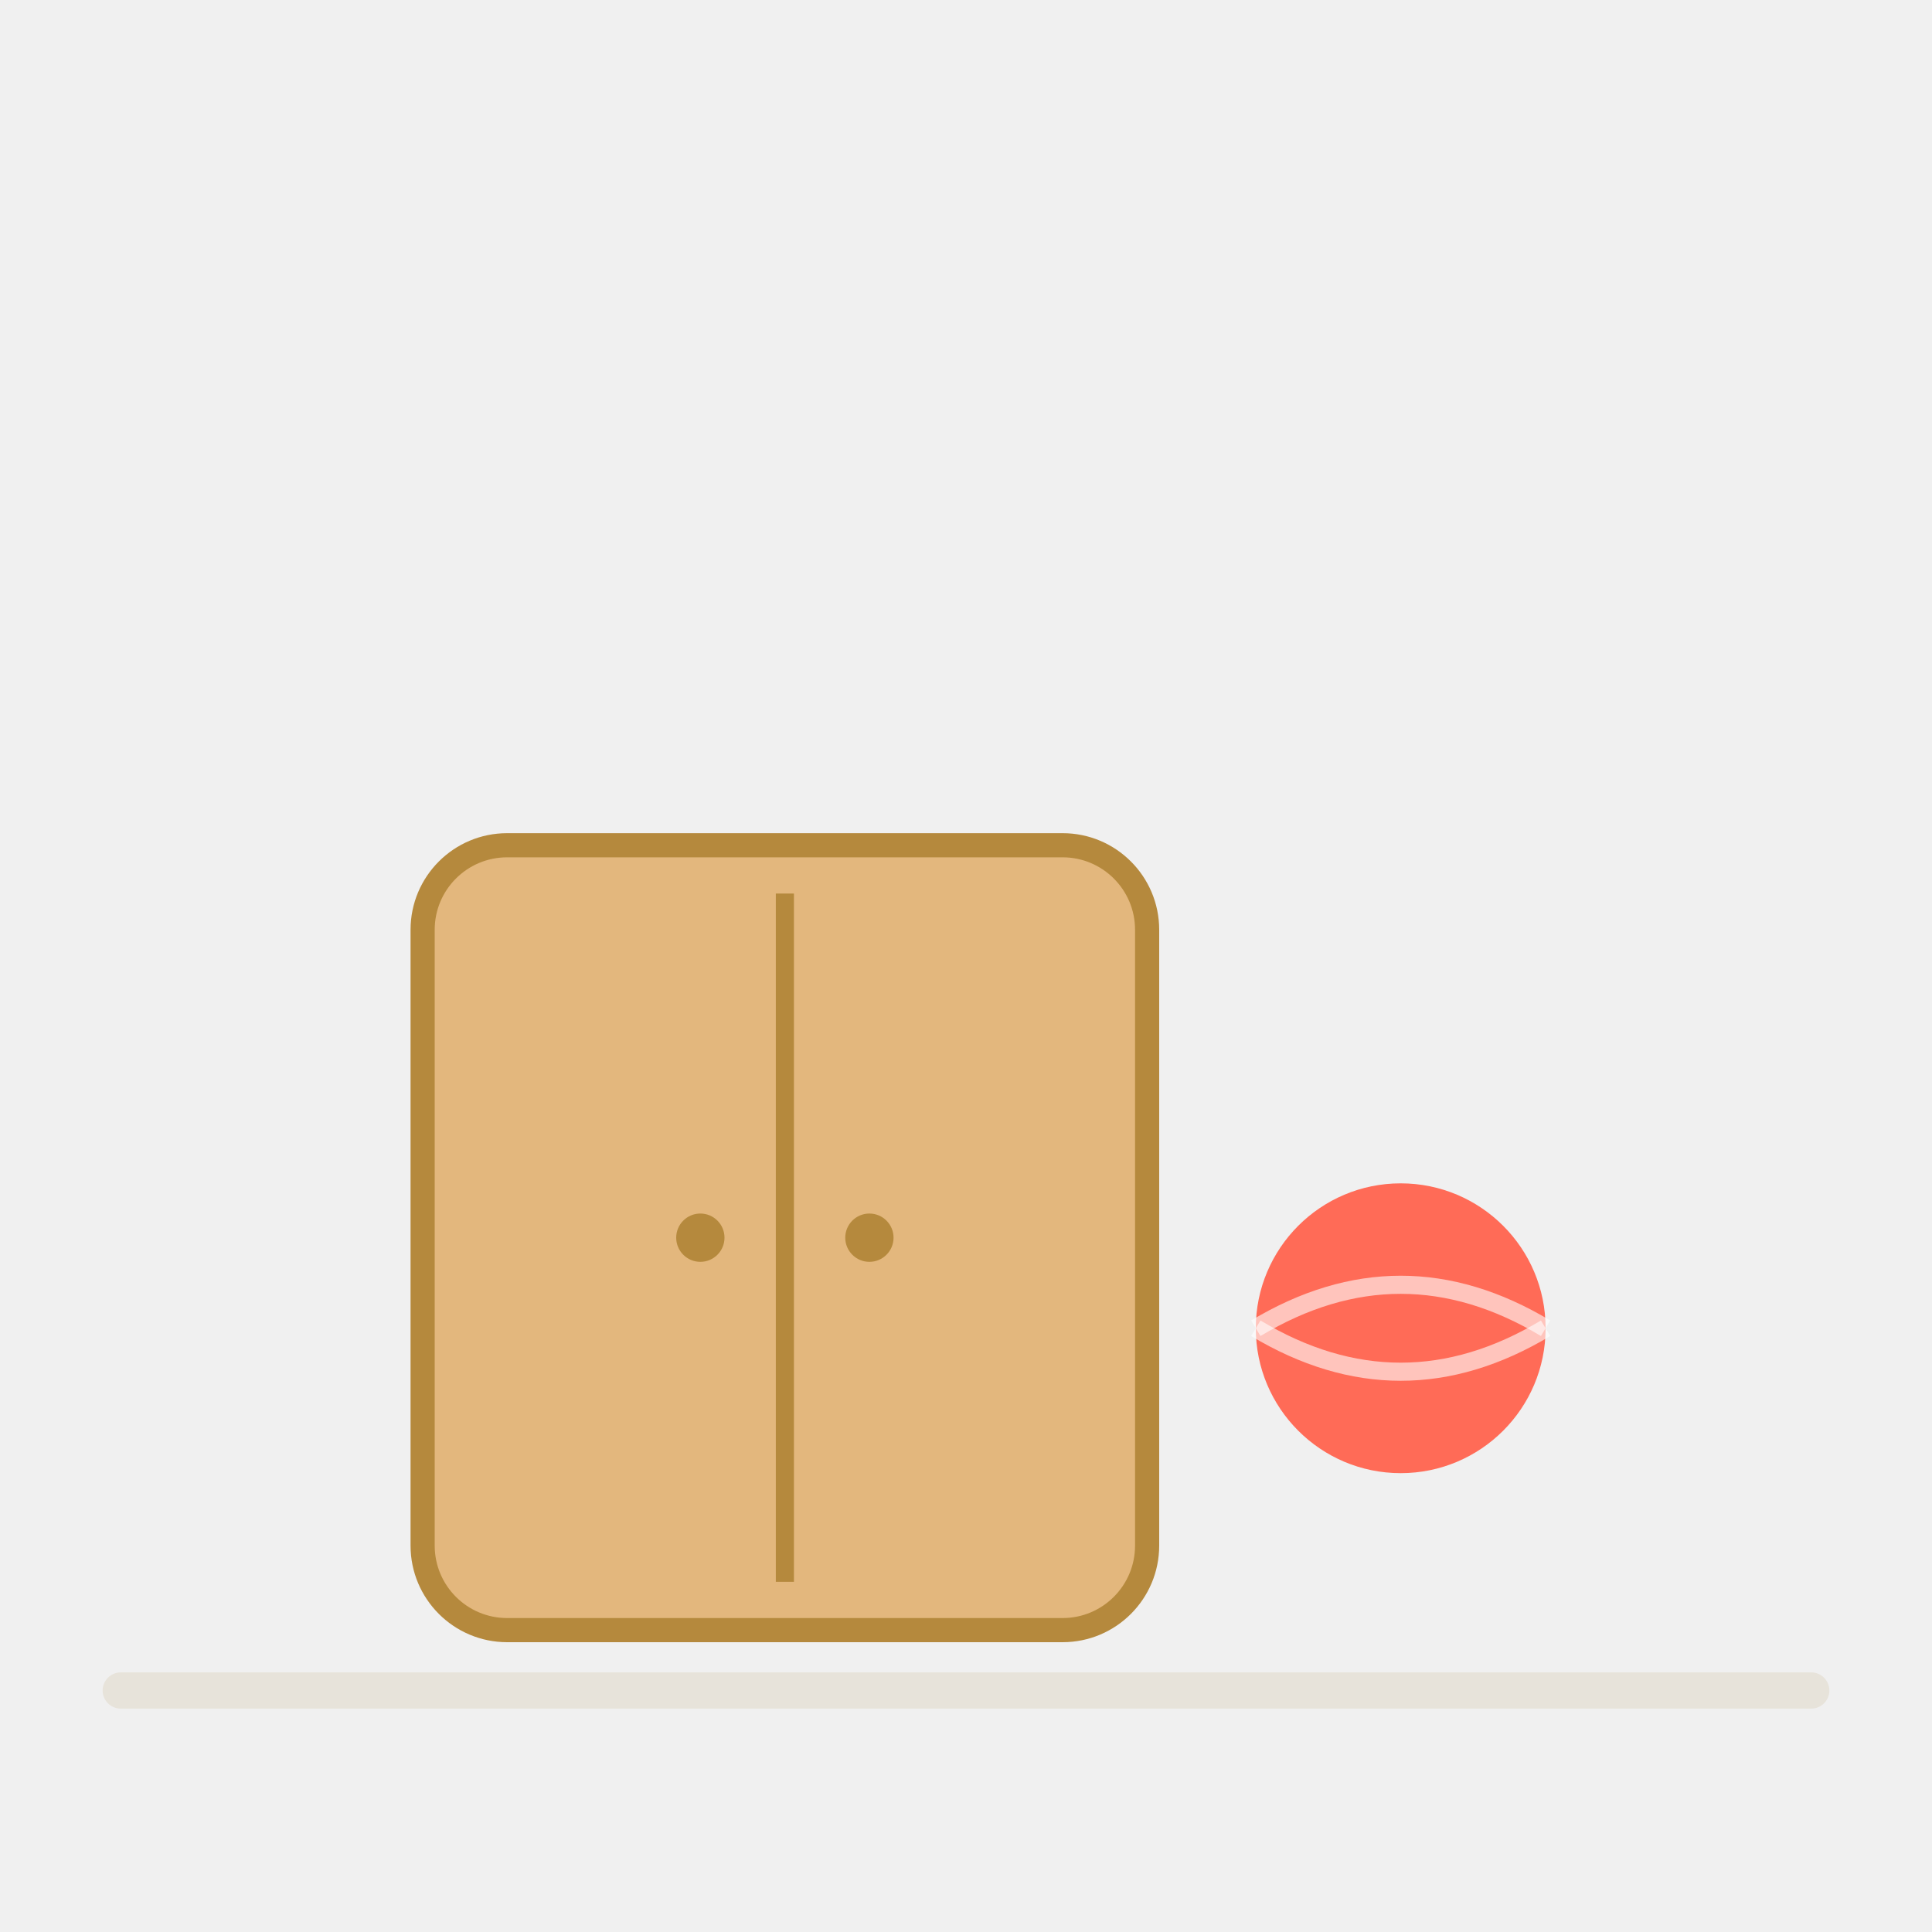
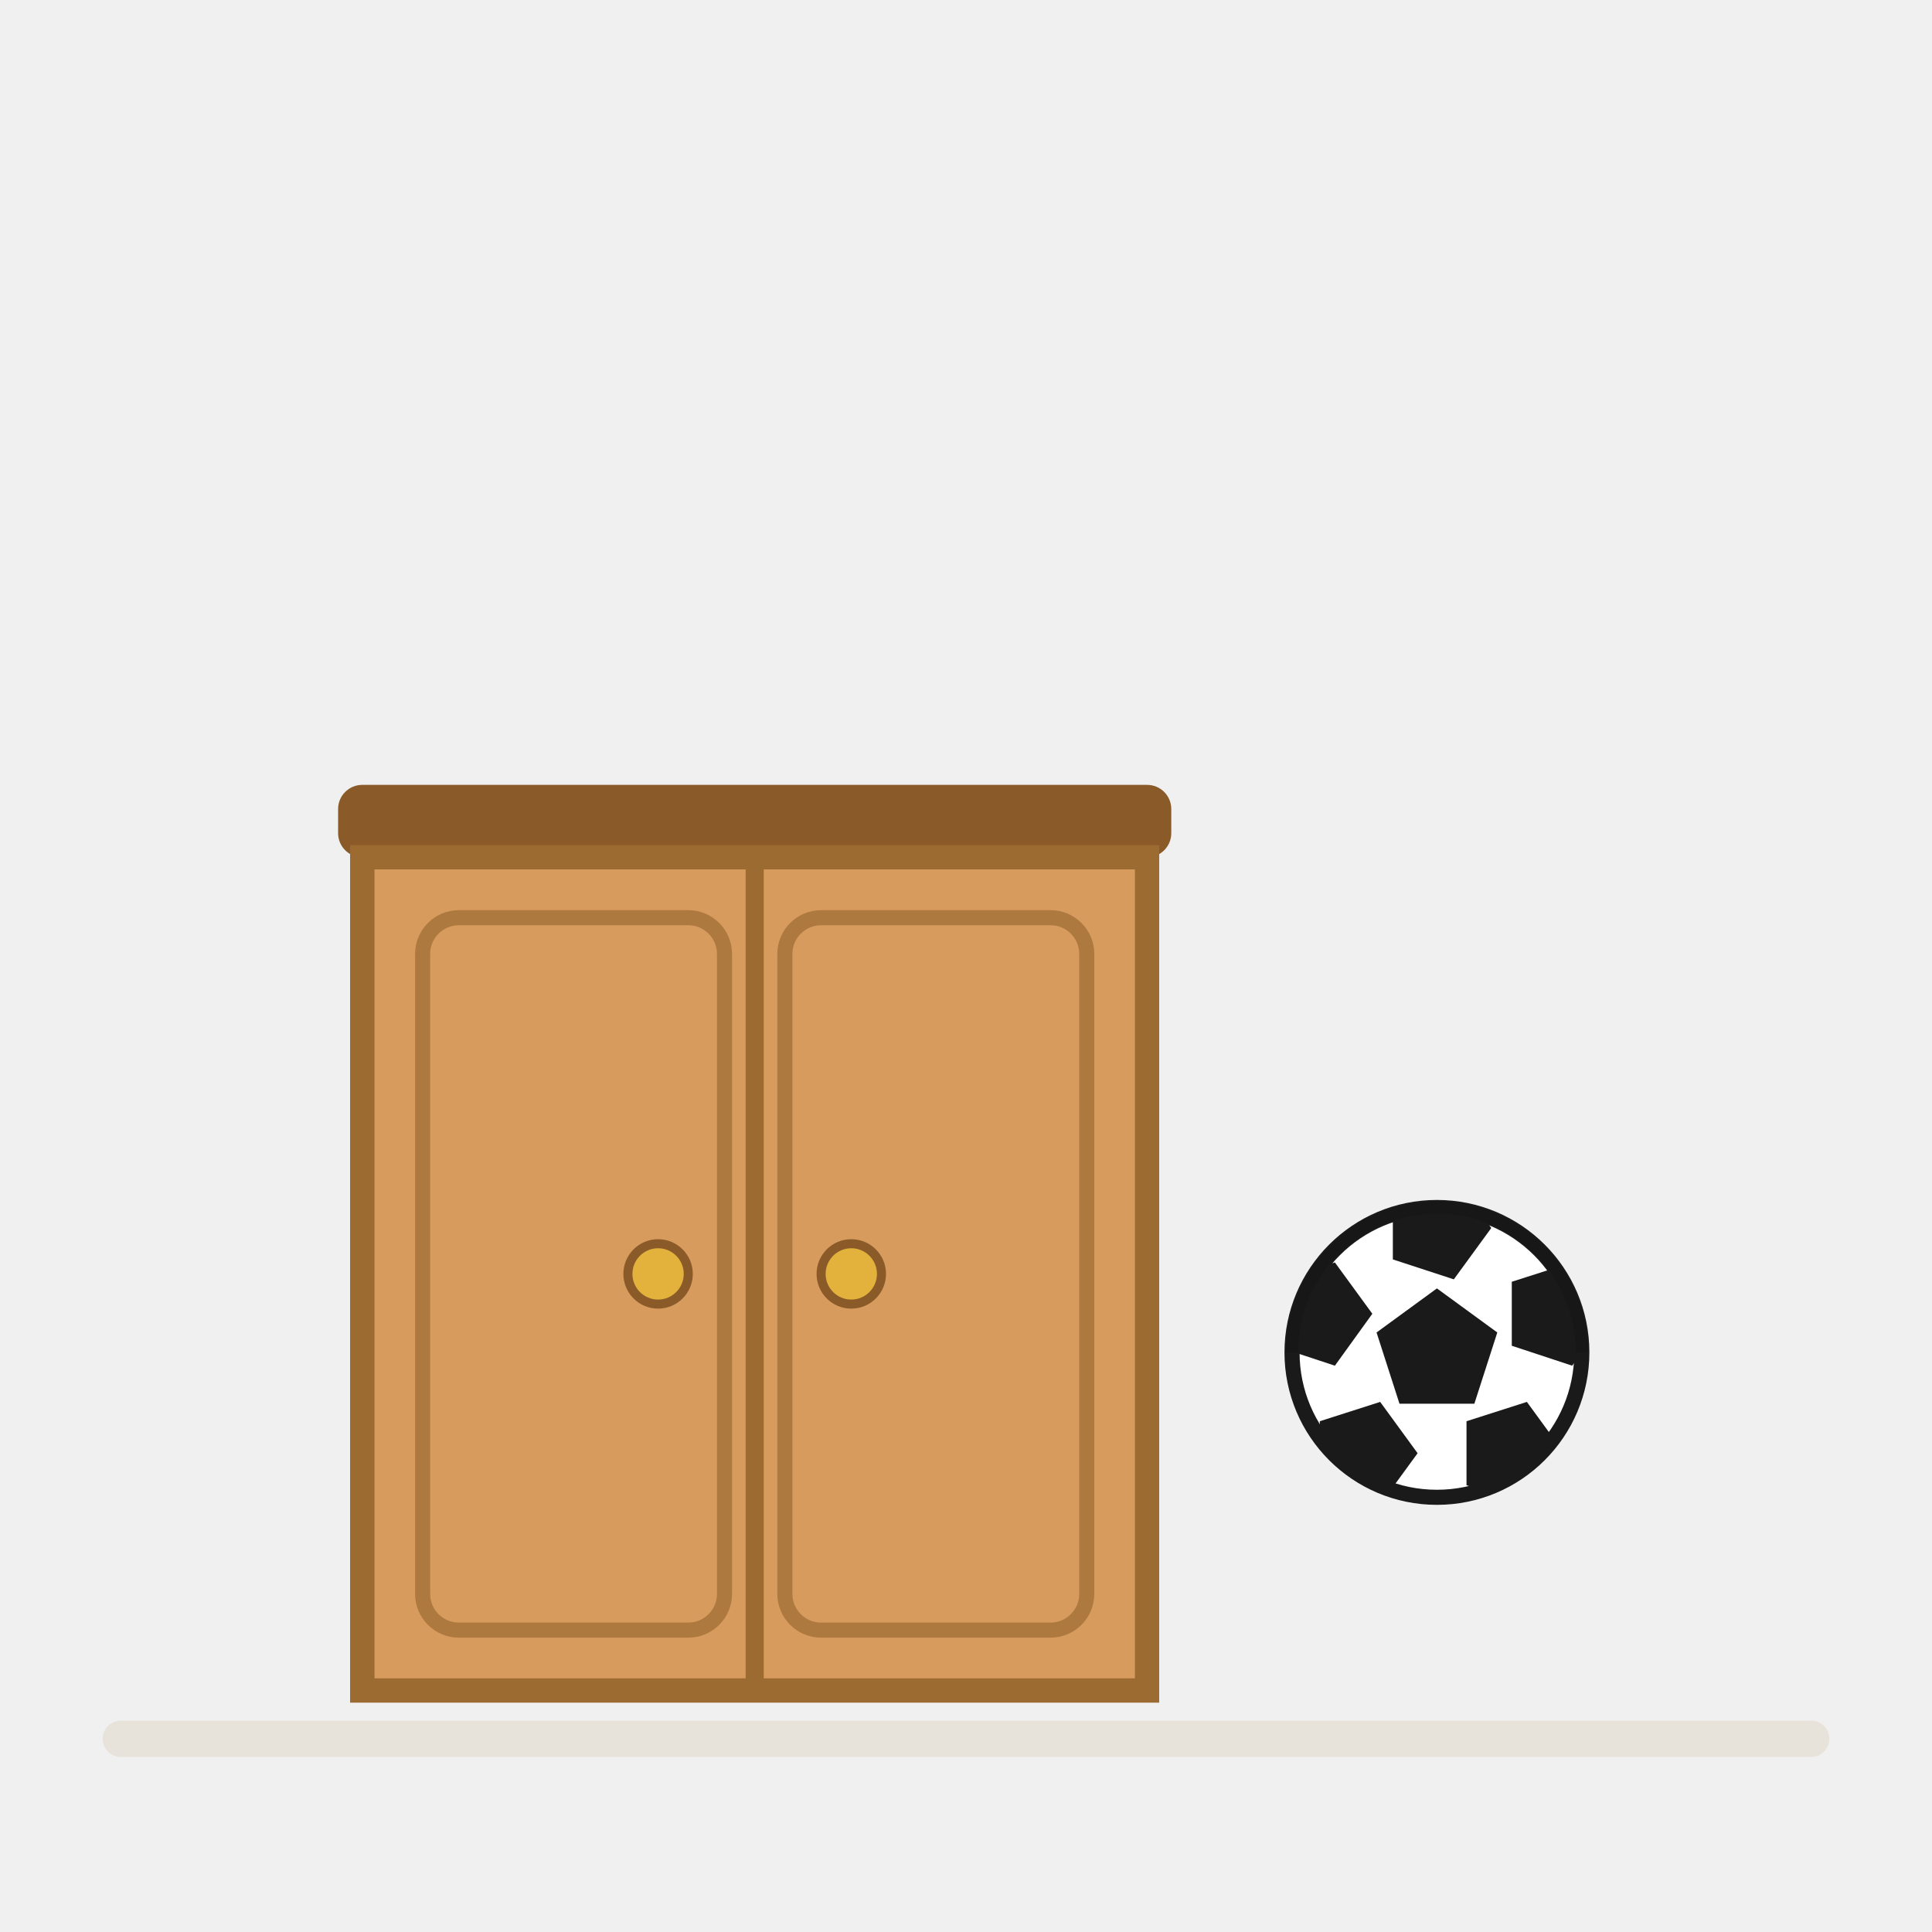
<svg xmlns="http://www.w3.org/2000/svg" viewBox="0 0 320 320" width="320" height="320">
-   <rect x="70" y="140" width="120" height="130" rx="14" fill="#E3B77D" stroke="#B5893D" stroke-width="4" />
-   <line x1="130.0" y1="148" x2="130.0" y2="262" stroke="#B5893D" stroke-width="3" />
-   <circle cx="116.0" cy="205.0" r="4" fill="#B5893D" />
-   <circle cx="144.0" cy="205.0" r="4" fill="#B5893D" />
-   <g opacity="1">
-     <circle cx="232" cy="220" r="24" fill="#FF6B57" />
-     <path d="M208 220 Q232 205.6 256 220" stroke="#ffffff" stroke-width="3" fill="none" opacity="0.6" />
-     <path d="M208 220 Q232 234.4 256 220" stroke="#ffffff" stroke-width="3" fill="none" opacity="0.6" />
+   <rect x="56" y="130" width="138" height="12" rx="4" fill="#8A5A28" />
+   <rect x="60" y="142" width="130" height="138" fill="#D89B5E" stroke="#9C6B32" stroke-width="4" />
+   <rect x="70" y="152" width="50.0" height="118" rx="6" fill="none" stroke="#9C6B32" stroke-width="2.5" opacity="0.7" />
+   <rect x="130.0" y="152" width="50.0" height="118" rx="6" fill="none" stroke="#9C6B32" stroke-width="2.5" opacity="0.7" />
+   <line x1="125.0" y1="142" x2="125.0" y2="280" stroke="#9C6B32" stroke-width="3" />
+   <rect x="60" y="142" width="130" height="138" fill="none" stroke="#9C6B32" stroke-width="4" />
+   <circle cx="109.0" cy="211.0" r="5" fill="#E3B23C" stroke="#8A5A28" stroke-width="1.5" />
+   <circle cx="141.0" cy="211.0" r="5" fill="#E3B23C" stroke="#8A5A28" stroke-width="1.5" />
+   <clipPath id="ballclip-238-224">
+     <circle cx="238" cy="224" r="24" />
+   </clipPath>
+   <circle cx="238" cy="224" r="24" fill="#ffffff" stroke="#1a1a1a" stroke-width="2.5" />
+   <polygon points="238.0,213.4 248.0,220.7 244.2,232.5 231.8,232.5 228.0,220.7" fill="#1a1a1a" />
+   <g clip-path="url(#ballclip-238-224)">
+     <polygon points="247.0,203.4 240.8,211.9 230.7,208.6 230.7,198.1 240.8,194.8" fill="#1a1a1a" />
+     <polygon points="260.4,226.2 250.4,222.9 250.4,212.3 260.4,209.1 266.6,217.6" fill="#1a1a1a" />
+     <polygon points="242.9,246.0 242.9,235.4 252.9,232.2 259.1,240.7 252.9,249.2" fill="#1a1a1a" />
+     <polygon points="218.6,235.4 228.6,232.2 234.8,240.7 228.6,249.2 218.6,246.0" fill="#1a1a1a" />
+     <polygon points="221.1,209.1 227.3,217.6 221.1,226.2 211.1,222.9 211.1,212.3" fill="#1a1a1a" />
  </g>
-   <line x1="20" y1="280" x2="300" y2="280" stroke="#E7E3DA" stroke-width="6" stroke-linecap="round" />
+   <path d="M214 224 A24 24 0 0 1 262 224" stroke="#00000022" stroke-width="2" fill="none" />
+   <line x1="20" y1="288" x2="300" y2="288" stroke="#E7E3DA" stroke-width="6" stroke-linecap="round" />
</svg>
